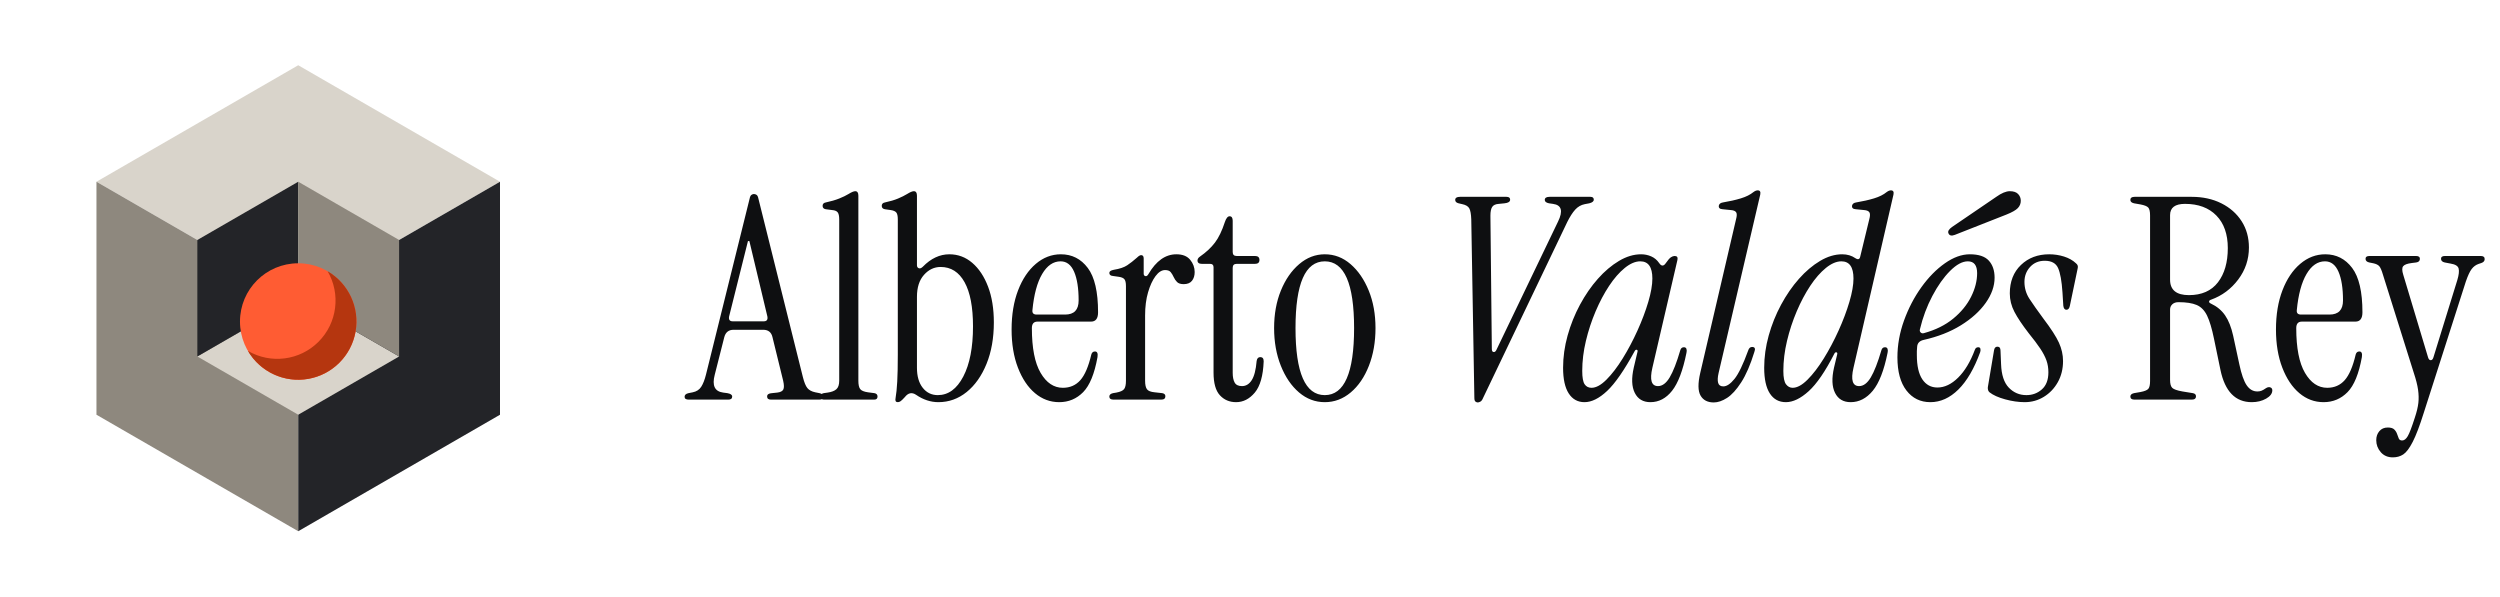
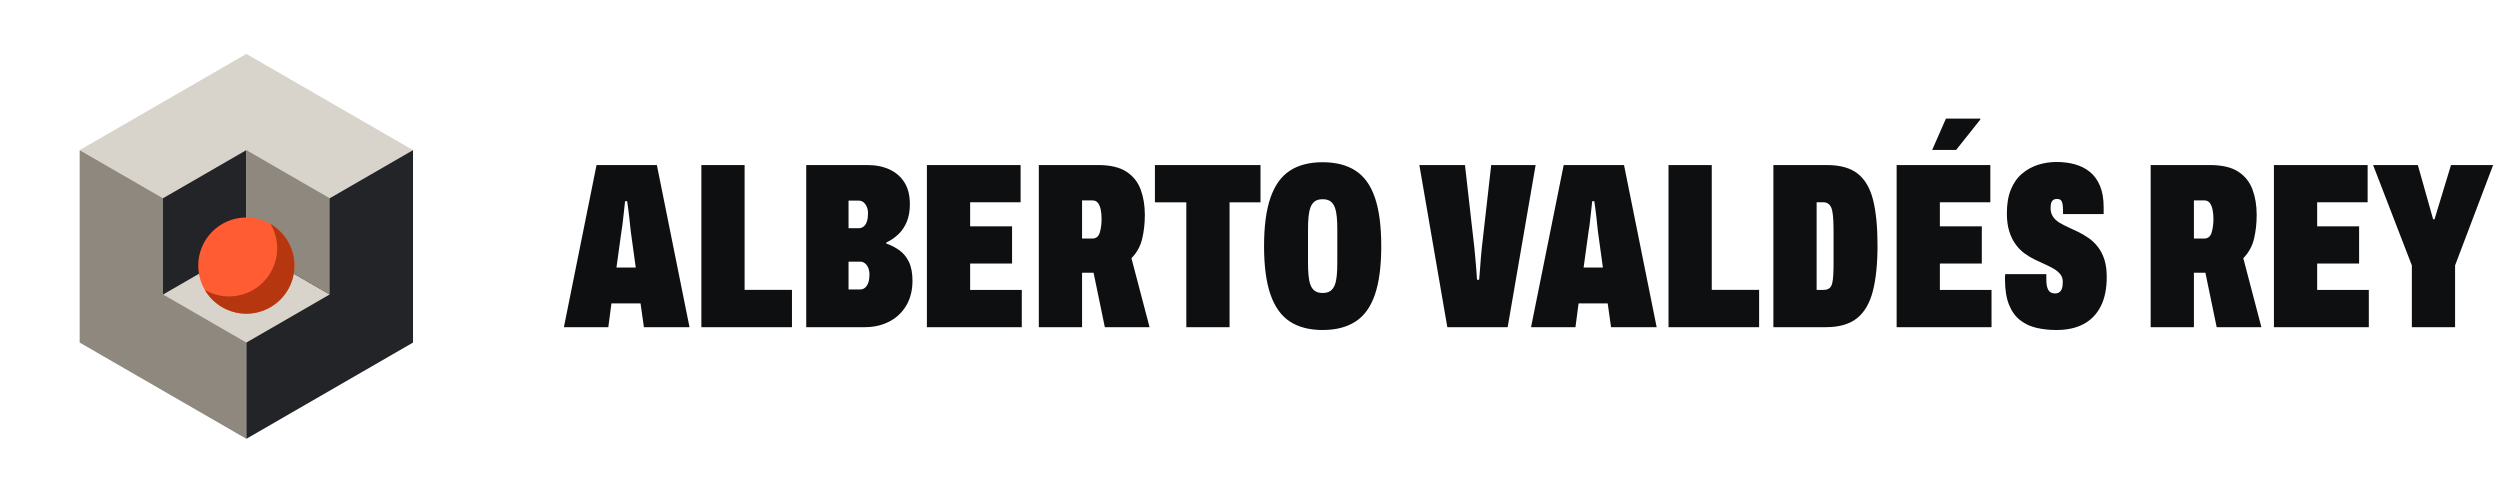
- <svg xmlns="http://www.w3.org/2000/svg" viewBox="0 0 1073 256" role="img" aria-labelledby="t">
+ <svg xmlns="http://www.w3.org/2000/svg" viewBox="0 0 1299 256" role="img" aria-labelledby="t">
  <g id="symbol">
    <polygon fill="#d9d4cb" points="128.00,28.00 214.60,78.00 128.00,128.00 41.40,78.00" />
    <polygon fill="#8e887e" points="41.40,78.00 128.00,128.00 128.00,228.00 41.40,178.00" />
    <polygon fill="#232428" points="214.60,78.00 128.00,128.00 128.00,228.00 214.60,178.00" />
    <polygon fill="#d9d4cb" points="128.00,178.00 84.70,153.00 128.00,128.00 171.30,153.00" />
    <polygon fill="#232428" points="128.00,78.00 84.70,103.00 84.70,153.00 128.00,128.00" />
    <polygon fill="#8e887e" points="128.00,78.00 171.30,103.00 171.30,153.00 128.00,128.00" />
    <circle fill="#ff5c33" cx="128.00" cy="138.00" r="25.00" />
    <path fill="#b5360f" d="M140.60 116.40 A25.00 25.00 0 1 1 106.40 150.60 A25.00 25.00 0 0 0 140.60 116.40 Z" />
  </g>
  <g id="wordmark" fill="#0e0f11">
-     <path d="M295.637 171.52Q293.824 171.52 293.824 170.311Q293.824 169.102 295.516 168.74L297.33 168.377Q299.748 167.893 300.956 166.02Q302.165 164.146 303.012 160.761L321.749 85.205Q321.991 83.996 322.535 83.634Q323.079 83.271 323.563 83.271Q324.167 83.271 324.711 83.634Q325.255 83.996 325.497 85.205L344.597 161.849Q345.444 165.234 346.532 166.564Q347.62 167.893 349.916 168.377L351.73 168.74Q353.422 169.102 353.422 170.311Q353.422 171.52 351.609 171.52H330.937Q329.244 171.52 329.244 170.19Q329.244 168.86 331.3 168.74L333.596 168.498Q335.652 168.256 336.196 167.168Q336.74 166.08 336.135 163.42L331.541 144.683Q330.816 141.54 327.552 141.54H314.859Q311.716 141.54 310.869 144.683L306.759 160.882Q304.946 167.772 310.386 168.498L312.199 168.74Q314.254 169.102 314.254 170.19Q314.254 171.52 312.562 171.52ZM314.496 137.913H327.794Q329.728 137.913 329.365 135.858L321.628 103.46H321.024L312.924 135.858Q312.562 137.913 314.496 137.913Z M353.664 171.52Q352.213 171.52 352.213 170.19Q352.213 168.981 353.543 168.74L355.236 168.498Q357.774 168.135 358.983 167.047Q360.192 165.959 360.192 163.42V94.151Q360.192 91.975 359.527 91.129Q358.862 90.283 357.17 90.162L354.389 89.799Q353.06 89.557 353.06 88.348Q353.06 87.14 354.389 86.898Q357.774 86.172 360.192 85.205Q362.61 84.238 364.181 83.271Q366.116 82.062 367.083 82.062Q368.412 82.062 368.412 83.996V163.42Q368.412 165.959 369.198 166.987Q369.984 168.014 372.523 168.377L375.303 168.74Q376.633 168.981 376.633 170.19Q376.633 171.52 375.182 171.52Z M402.745 172.608Q397.788 172.608 393.195 169.465Q390.535 167.652 388.359 170.432Q387.15 171.762 386.546 172.185Q385.941 172.608 385.337 172.608Q384.007 172.608 384.37 170.916Q384.853 168.135 385.095 163.783Q385.337 159.431 385.337 152.178V94.151Q385.337 91.975 384.672 91.189Q384.007 90.404 382.315 90.162L379.776 89.799Q378.446 89.557 378.446 88.348Q378.446 87.14 379.776 86.898Q383.161 86.172 385.458 85.205Q387.755 84.238 389.326 83.271Q391.26 82.062 392.228 82.062Q393.557 82.062 393.557 83.996V113.856Q393.557 114.823 394.343 115.125Q395.129 115.428 396.096 114.46Q401.294 109.141 407.46 109.141Q413.02 109.141 417.312 112.828Q421.604 116.516 424.082 123.044Q426.56 129.572 426.56 138.396Q426.56 148.43 423.417 156.167Q420.274 163.904 414.894 168.256Q409.515 172.608 402.745 172.608ZM402.503 169.586Q409.273 169.586 413.444 161.607Q417.614 153.628 417.614 140.089Q417.614 127.637 413.988 121.109Q410.361 114.581 403.712 114.581Q399.602 114.581 396.58 117.966Q393.557 121.351 393.557 127.396V157.86Q393.557 163.3 396.036 166.443Q398.514 169.586 402.503 169.586Z M454.606 172.608Q448.804 172.608 444.21 168.74Q439.616 164.871 436.896 157.799Q434.176 150.727 434.176 141.419Q434.176 131.868 436.956 124.615Q439.737 117.362 444.572 113.252Q449.408 109.141 455.332 109.141Q462.464 109.141 466.876 115.004Q471.289 120.868 471.289 134.044Q471.289 138.034 468.267 138.034H445.298Q442.88 138.034 442.88 140.814Q442.88 153.628 446.628 160.036Q450.375 166.443 456.178 166.443Q460.772 166.443 463.673 163.179Q466.574 159.915 468.388 152.178Q468.75 150.848 469.959 150.848Q471.41 150.848 471.047 153.266Q469.113 164.025 464.882 168.316Q460.651 172.608 454.606 172.608ZM444.935 135.012H457.145Q462.948 135.012 462.948 128.967Q462.948 121.109 461.013 116.636Q459.079 112.164 455.211 112.164Q450.496 112.164 447.292 117.604Q444.089 123.044 443.122 133.077Q442.88 135.012 444.935 135.012Z M492.928 117.604Q497.884 109.141 504.896 109.141Q508.885 109.141 510.82 111.499Q512.754 113.856 512.754 116.757Q512.754 119.054 511.605 120.505Q510.457 121.956 508.039 121.956Q506.105 121.956 505.198 121.049Q504.292 120.142 503.748 118.933Q503.204 117.724 502.478 116.818Q501.753 115.911 500.06 115.911Q497.884 115.911 495.95 118.51Q494.016 121.109 492.747 125.461Q491.477 129.813 491.477 135.374V163.42Q491.477 165.959 492.263 167.047Q493.049 168.135 495.588 168.377L498.852 168.74Q500.181 168.981 500.181 170.069Q500.181 171.52 498.368 171.52H477.938Q476.124 171.52 476.124 170.19Q476.124 169.102 477.696 168.74L479.147 168.498Q481.685 168.014 482.471 166.987Q483.257 165.959 483.257 163.42V122.802Q483.257 120.626 482.592 119.84Q481.927 119.054 480.235 118.812L477.696 118.45Q476.124 118.329 476.124 117.12Q476.124 116.153 478.059 115.79Q481.806 115.186 483.801 113.856Q485.796 112.526 487.972 110.592Q489.06 109.504 489.785 109.504Q490.873 109.504 490.873 110.955V117.483Q490.873 118.329 491.598 118.51Q492.324 118.692 492.928 117.604Z M530.524 172.608Q526.293 172.608 523.573 169.646Q520.853 166.684 520.853 159.915V114.702Q520.853 113.252 519.403 113.252H515.897Q513.963 113.252 513.963 111.801Q513.963 110.834 515.051 110.108Q519.04 107.328 521.458 104.124Q523.876 100.921 525.689 95.36Q526.535 92.821 527.744 92.821Q529.074 92.821 529.074 94.756V108.174Q529.074 109.867 530.766 109.867H538.624Q540.558 109.867 540.558 111.559Q540.558 113.252 538.624 113.252H530.766Q529.074 113.252 529.074 114.944V160.036Q529.074 162.695 529.92 164.206Q530.766 165.717 533.063 165.717Q535.602 165.717 537.234 163.179Q538.866 160.64 539.349 154.958Q539.591 153.266 540.921 153.266Q542.372 153.266 542.372 155.079Q542.009 164.388 538.564 168.498Q535.118 172.608 530.524 172.608Z M568.604 172.608Q562.439 172.608 557.543 168.437Q552.647 164.267 549.746 157.013Q546.844 149.76 546.844 140.814Q546.844 131.868 549.746 124.736Q552.647 117.604 557.604 113.372Q562.56 109.141 568.604 109.141Q574.77 109.141 579.666 113.372Q584.562 117.604 587.463 124.736Q590.364 131.868 590.364 140.814Q590.364 149.76 587.524 157.013Q584.683 164.267 579.726 168.437Q574.77 172.608 568.604 172.608ZM568.604 169.586Q581.177 169.586 581.177 140.814Q581.177 112.164 568.604 112.164Q556.032 112.164 556.032 140.814Q556.032 169.586 568.604 169.586Z M634.247 172.729Q633.764 172.729 633.28 172.366Q632.796 172.004 632.796 170.795L631.467 94.151Q631.346 90.766 630.62 89.436Q629.895 88.107 627.598 87.623L626.027 87.26Q624.576 86.898 624.576 85.81Q624.576 84.48 626.631 84.48H646.578Q648.149 84.48 648.149 85.689Q648.149 87.019 645.732 87.26L643.314 87.502Q641.259 87.623 640.473 88.772Q639.687 89.92 639.687 92.58L640.292 149.76Q640.292 150.969 641.017 151.09Q641.742 151.211 642.226 150.244L668.7 95.118Q672.085 88.228 666.524 87.502L664.832 87.26Q663.019 86.898 663.019 85.81Q663.019 84.48 665.074 84.48H682.603Q684.053 84.48 684.053 85.689Q684.053 86.777 682.119 87.26L680.185 87.623Q677.767 88.107 676.075 89.98Q674.382 91.854 672.69 95.239L636.544 170.795Q636.06 172.004 635.396 172.366Q634.731 172.729 634.247 172.729Z M680.064 172.608Q675.712 172.608 673.294 168.86Q670.876 165.113 670.876 157.86Q670.876 150.969 672.811 144.018Q674.745 137.067 678.13 130.78Q681.515 124.494 685.806 119.659Q690.098 114.823 694.873 111.982Q699.648 109.141 704.363 109.141Q706.66 109.141 708.715 110.048Q710.77 110.955 712.1 112.889Q712.825 113.977 713.55 113.977Q714.276 113.977 715.001 112.889Q716.331 110.955 717.177 110.411Q718.023 109.867 718.748 109.867Q720.32 109.867 719.957 111.559L709.198 157.86Q707.385 165.717 711.616 165.717Q714.396 165.717 716.633 161.97Q718.869 158.222 721.166 150.364Q721.529 149.035 722.738 149.035Q723.584 149.035 723.826 149.76Q724.068 150.485 723.826 151.452Q721.529 162.816 717.66 167.712Q713.792 172.608 708.352 172.608Q703.637 172.608 701.643 168.619Q699.648 164.629 701.22 157.739L702.791 151.09Q703.033 150.244 702.489 150.123Q701.945 150.002 701.582 150.727Q694.933 162.937 689.796 167.772Q684.658 172.608 680.064 172.608ZM683.086 166.443Q685.988 166.443 689.493 162.937Q692.999 159.431 696.444 153.87Q699.89 148.309 702.791 141.902Q705.692 135.495 707.445 129.572Q709.198 123.648 709.198 119.538Q709.198 112.164 704 112.164Q700.857 112.164 697.351 115.004Q693.845 117.845 690.642 122.681Q687.438 127.516 684.839 133.621Q682.24 139.726 680.668 146.315Q679.097 152.903 679.097 159.189Q679.097 163.42 680.124 164.932Q681.152 166.443 683.086 166.443Z M735.552 172.729Q731.563 172.729 729.87 169.767Q728.178 166.805 729.749 160.036L745.102 94.151Q745.707 91.975 745.163 91.129Q744.619 90.283 742.926 90.162L739.3 89.799Q737.486 89.678 737.728 88.228Q737.97 87.14 739.42 86.898Q743.772 86.172 747.157 85.145Q750.542 84.117 752.597 82.425Q753.564 81.7 754.411 81.7Q755.861 81.7 755.499 83.513L737.607 160.156Q737.003 162.816 737.426 164.327Q737.849 165.838 739.662 165.838Q741.838 165.838 744.437 162.635Q747.036 159.431 750.3 150.485Q750.784 148.914 751.993 148.914Q753.806 148.914 752.96 151.09Q750.421 159.31 747.339 164.085Q744.256 168.86 741.234 170.795Q738.212 172.729 735.552 172.729Z M766.5 172.608Q762.027 172.608 759.609 168.86Q757.191 165.113 757.191 157.86Q757.191 150.969 759.125 144.018Q761.06 137.067 764.444 130.78Q767.829 124.494 772.121 119.659Q776.412 114.823 781.188 111.982Q785.963 109.141 790.677 109.141Q793.941 109.141 796.359 110.834Q798.052 111.922 798.414 110.108L802.283 94.151Q802.887 91.975 802.343 91.129Q801.799 90.283 800.107 90.162L796.48 89.799Q794.667 89.678 794.908 88.228Q795.15 87.14 796.601 86.898Q800.953 86.172 804.338 85.145Q807.723 84.117 809.778 82.425Q810.745 81.7 811.591 81.7Q813.042 81.7 812.679 83.513L795.513 157.86Q793.7 165.717 797.931 165.717Q800.711 165.717 802.948 161.97Q805.184 158.222 807.481 150.364Q807.844 149.035 809.052 149.035Q809.899 149.035 810.14 149.76Q810.382 150.485 810.14 151.452Q807.844 162.816 803.794 167.712Q799.744 172.608 794.304 172.608Q789.589 172.608 787.595 168.619Q785.6 164.629 787.172 157.739L788.501 152.178Q788.743 151.332 788.199 151.211Q787.655 151.09 787.292 151.815Q781.49 163.179 776.292 167.893Q771.093 172.608 766.5 172.608ZM769.401 166.443Q772.302 166.443 775.808 162.937Q779.314 159.431 782.759 153.87Q786.204 148.309 789.106 141.902Q792.007 135.495 793.76 129.572Q795.513 123.648 795.513 119.538Q795.513 112.164 790.315 112.164Q787.172 112.164 783.666 115.004Q780.16 117.845 776.956 122.681Q773.753 127.516 771.154 133.621Q768.555 139.726 766.983 146.315Q765.412 152.903 765.412 159.189Q765.412 163.42 766.56 164.932Q767.708 166.443 769.401 166.443Z M828.516 172.608Q822.108 172.608 818.24 167.591Q814.372 162.574 814.372 153.387Q814.372 145.408 817.212 137.55Q820.053 129.692 824.647 123.285Q829.241 116.878 834.741 113.01Q840.242 109.141 845.44 109.141Q851.122 109.141 853.6 111.861Q856.078 114.581 856.078 119.175Q856.078 124.615 852.27 129.995Q848.462 135.374 841.632 139.605Q834.802 143.836 825.614 145.892Q822.955 146.496 822.834 148.914Q822.713 149.76 822.713 150.667Q822.713 151.573 822.713 152.42Q822.713 159.31 825.07 162.816Q827.428 166.322 831.538 166.322Q836.132 166.322 840.423 162.091Q844.715 157.86 847.616 150.123Q847.979 149.035 849.067 149.035Q849.792 149.035 849.973 149.639Q850.155 150.244 849.913 151.09Q846.044 161.728 840.544 167.168Q835.044 172.608 828.516 172.608ZM824.043 141.298Q823.801 142.144 824.345 142.688Q824.889 143.232 825.735 142.99Q833.23 140.935 838.308 136.764Q843.385 132.594 845.984 127.396Q848.583 122.197 848.583 117.241Q848.583 112.164 844.594 112.164Q841.088 112.164 836.978 116.274Q832.868 120.384 829.362 127.033Q825.856 133.682 824.043 141.298ZM839.033 100.8Q836.857 101.646 836.252 100.075Q835.769 98.866 837.824 97.415L856.804 84.48Q860.188 82.062 862.606 82.062Q865.024 82.062 866.172 83.271Q867.321 84.48 867.321 86.172Q867.321 87.986 866.052 89.316Q864.782 90.645 861.156 92.096Z M869.013 172.608Q865.024 172.608 860.612 171.399Q856.199 170.19 853.902 168.377Q853.056 167.652 853.177 166.201L855.836 150.364Q856.078 148.793 857.287 148.793Q858.617 148.793 858.617 150.485L858.859 156.288Q859.1 163.179 862.183 166.382Q865.266 169.586 869.739 169.586Q873.607 169.586 876.388 167.108Q879.168 164.629 879.168 159.794Q879.168 157.013 878.322 154.656Q877.476 152.299 875.662 149.579Q873.849 146.859 870.706 142.99Q866.596 137.671 864.601 133.863Q862.606 130.055 862.606 125.945Q862.606 118.329 867.381 113.735Q872.156 109.141 879.531 109.141Q882.795 109.141 885.877 110.108Q888.96 111.076 891.015 113.01Q892.103 113.856 891.74 115.186L888.356 131.385Q887.993 132.956 886.905 132.956Q885.817 132.956 885.575 131.264L885.212 125.461Q884.729 118.208 883.339 115.065Q881.948 111.922 877.596 111.922Q873.728 111.922 871.31 114.581Q868.892 117.241 868.892 120.988Q868.892 124.978 871.068 128.302Q873.244 131.627 876.992 136.704Q881.948 143.232 883.701 147.1Q885.454 150.969 885.454 154.958Q885.454 160.036 883.218 164.025Q880.981 168.014 877.234 170.311Q873.486 172.608 869.013 172.608Z M966.45 172.608Q955.932 172.608 953.031 158.827L950.251 145.408Q948.921 138.88 947.289 135.495Q945.657 132.11 942.816 130.901Q939.975 129.692 935.019 129.692Q933.326 129.692 932.359 130.599Q931.392 131.506 931.392 132.836V163.058Q931.392 165.596 932.359 166.503Q933.326 167.41 936.711 168.014L941.184 168.74Q942.514 168.981 942.514 170.069Q942.514 171.52 940.7 171.52H916.16Q914.347 171.52 914.347 170.19Q914.347 169.102 915.918 168.74L918.699 168.256Q921.237 167.772 922.023 166.926Q922.809 166.08 922.809 163.541V92.459Q922.809 89.92 922.023 89.074Q921.237 88.228 918.699 87.744L915.918 87.26Q914.347 86.898 914.347 85.81Q914.347 84.48 916.16 84.48H940.7Q947.833 84.48 953.394 87.26Q958.955 90.041 962.098 94.937Q965.241 99.833 965.241 106.24Q965.241 113.856 960.647 119.961Q956.053 126.066 949.042 128.604Q948.196 128.846 948.135 129.39Q948.075 129.934 948.921 130.297Q952.789 132.11 955.026 135.374Q957.262 138.638 958.471 144.078L961.131 156.409Q962.46 162.695 964.274 165.355Q966.087 168.014 968.868 168.014Q969.835 168.014 970.62 167.712Q971.406 167.41 972.615 166.564Q973.582 165.959 974.428 166.261Q975.275 166.564 975.275 167.531Q975.275 169.586 972.615 171.097Q969.956 172.608 966.45 172.608ZM939.492 126.67Q947.712 126.67 951.943 121.17Q956.174 115.669 956.174 106.482Q956.174 97.536 951.278 92.519Q946.382 87.502 937.799 87.502Q931.392 87.502 931.392 92.338V120.021Q931.392 126.67 939.492 126.67Z M997.276 172.608Q991.474 172.608 986.88 168.74Q982.286 164.871 979.566 157.799Q976.846 150.727 976.846 141.419Q976.846 131.868 979.627 124.615Q982.407 117.362 987.243 113.252Q992.078 109.141 998.002 109.141Q1005.134 109.141 1009.547 115.004Q1013.959 120.868 1013.959 134.044Q1013.959 138.034 1010.937 138.034H987.968Q985.55 138.034 985.55 140.814Q985.55 153.628 989.298 160.036Q993.045 166.443 998.848 166.443Q1003.442 166.443 1006.343 163.179Q1009.244 159.915 1011.058 152.178Q1011.42 150.848 1012.629 150.848Q1014.08 150.848 1013.717 153.266Q1011.783 164.025 1007.552 168.316Q1003.321 172.608 997.276 172.608ZM987.605 135.012H999.815Q1005.618 135.012 1005.618 128.967Q1005.618 121.109 1003.684 116.636Q1001.749 112.164 997.881 112.164Q993.166 112.164 989.963 117.604Q986.759 123.044 985.792 133.077Q985.55 135.012 987.605 135.012Z M1027.015 196.302Q1023.751 196.302 1021.817 194.066Q1019.883 191.829 1019.883 188.928Q1019.883 186.631 1021.212 185.06Q1022.542 183.488 1024.839 183.488Q1026.773 183.488 1027.62 184.334Q1028.466 185.18 1028.828 186.268Q1029.191 187.356 1029.554 188.203Q1029.916 189.049 1031.004 189.049Q1032.334 189.049 1033.422 187.175Q1034.51 185.301 1036.444 179.257Q1037.653 175.63 1037.956 172.971Q1038.258 170.311 1037.835 167.289Q1037.412 164.267 1035.961 159.915L1022.784 117.966Q1021.938 115.065 1021.152 114.219Q1020.366 113.372 1018.674 113.01L1016.86 112.647Q1015.289 112.284 1015.289 111.076Q1015.289 109.867 1016.981 109.867H1036.928Q1038.62 109.867 1038.62 111.076Q1038.62 112.405 1037.049 112.647L1035.115 112.889Q1032.213 113.252 1031.428 114.279Q1030.642 115.307 1031.488 117.966L1042.126 153.387Q1042.489 154.596 1043.275 154.596Q1044.06 154.596 1044.423 153.387L1054.699 120.142Q1055.666 116.878 1055.243 115.246Q1054.82 113.614 1051.797 113.131L1049.259 112.647Q1047.687 112.284 1047.687 111.076Q1047.687 109.867 1049.38 109.867H1064.732Q1066.425 109.867 1066.425 111.196Q1066.425 112.405 1064.974 112.889L1063.886 113.252Q1062.073 113.856 1060.864 115.428Q1059.655 116.999 1058.325 120.868L1040.313 177.081Q1037.653 185.543 1035.538 189.653Q1033.422 193.764 1031.488 195.033Q1029.554 196.302 1027.015 196.302Z" />
+     <path d="M293 170 309.96 85.76H341.31L358.27 170H334.57L332.83 157.64H317.7L316.08 170ZM320.31 139.02H330.34L327.75 120.24Q327.62 119.13 327.43 117.29Q327.24 115.45 326.99 113.18Q326.74 110.92 326.43 108.65Q326.12 106.39 325.88 104.55H324.78Q324.53 106.88 324.22 109.75Q323.9 112.63 323.59 115.39Q323.28 118.15 322.9 120.24ZM364.43 170V85.76H386.9V150.62H411.51V170ZM418.92 170V85.76H450.71Q457.32 85.76 462.28 88.09Q467.25 90.42 470.01 94.89Q472.77 99.36 472.77 106.09Q472.77 111.36 471.17 115.22Q469.57 119.08 466.81 121.71Q464.05 124.33 460.5 126.04V126.53Q464.3 127.87 467.37 130.08Q470.44 132.29 472.28 136.09Q474.12 139.89 474.12 145.9Q474.12 153.24 470.94 158.68Q467.75 164.13 462.12 167.06Q456.49 170 449.27 170ZM440.9 150.41H446.97Q449.07 150.41 450.42 148.45Q451.77 146.49 451.77 142.57Q451.77 140.73 451.15 139.2Q450.54 137.67 449.43 136.82Q448.33 135.96 446.97 135.96H440.9ZM440.9 118.57H446.22Q447.7 118.57 448.8 117.65Q449.91 116.73 450.46 115.02Q451.02 113.31 451.02 110.73Q451.02 108.04 449.66 106.14Q448.31 104.24 446.22 104.24H440.9ZM481.62 170V85.76H530.31V105.11H504.08V117.59H525.87V136.94H504.08V150.64H530.92V170ZM539.77 170V85.76H570.56Q579.99 85.76 585.26 89.19Q590.54 92.62 592.7 98.5Q594.86 104.38 594.86 111.61Q594.86 118.24 593.48 124.06Q592.1 129.88 587.9 134.16L597.31 170H574.07L568.22 141.71H562.24V170ZM562.24 123.95H567.57Q570.51 123.95 571.45 120.83Q572.38 117.72 572.38 113.8Q572.38 111.1 571.95 108.96Q571.51 106.82 570.52 105.48Q569.53 104.13 567.57 104.13H562.24ZM616.41 170V105.13H600.1V85.76H654.96V105.13H638.88V170ZM687.25 171.47Q676.91 171.47 670.19 167.05Q663.47 162.64 660.14 153.03Q656.8 143.41 656.8 127.88Q656.8 112.34 660.14 102.73Q663.47 93.11 670.19 88.7Q676.91 84.29 687.25 84.29Q697.59 84.29 704.37 88.7Q711.15 93.11 714.42 102.73Q717.7 112.34 717.7 127.88Q717.7 143.41 714.42 153.03Q711.15 162.64 704.37 167.05Q697.59 171.47 687.25 171.47ZM687.25 152.23Q689.84 152.23 691.34 151.13Q692.83 150.02 693.59 147.99Q694.34 145.96 694.6 143.08Q694.86 140.19 694.86 136.63V119.13Q694.86 115.57 694.6 112.74Q694.34 109.91 693.59 107.82Q692.83 105.74 691.34 104.63Q689.84 103.52 687.25 103.52Q684.65 103.52 683.16 104.63Q681.66 105.74 680.91 107.82Q680.16 109.91 679.9 112.74Q679.64 115.57 679.64 119.13V136.63Q679.64 140.19 679.9 143.08Q680.16 145.96 680.91 147.99Q681.66 150.02 683.16 151.13Q684.65 152.23 687.25 152.23ZM752.03 170 737.5 85.76H761.2L766.07 128.68Q766.32 130.88 766.57 133.94Q766.82 137 767.08 140.01Q767.33 143.01 767.46 145.34H768.56Q768.82 143.01 769.01 140.01Q769.2 137.01 769.46 133.94Q769.71 130.88 769.96 128.68L774.83 85.76H797.91L783.38 170ZM795.53 170 812.49 85.76H843.84L860.8 170H837.1L835.36 157.64H820.23L818.61 170ZM822.84 139.02H832.87L830.28 120.24Q830.15 119.13 829.96 117.29Q829.77 115.45 829.53 113.18Q829.28 110.92 828.97 108.65Q828.66 106.39 828.41 104.55H827.31Q827.06 106.88 826.75 109.75Q826.43 112.63 826.12 115.39Q825.81 118.15 825.43 120.24ZM866.96 170V85.76H889.43V150.62H914.04V170ZM921.45 170V85.76H949.24Q959.58 85.76 965.26 90.23Q970.95 94.7 973.25 103.88Q975.56 113.07 975.56 127.52Q975.56 141.84 973.13 151.27Q970.71 160.7 964.9 165.35Q959.09 170 948.75 170ZM943.92 150.64H947.42Q949.29 150.64 950.42 149.84Q951.55 149.04 952 147.26Q952.45 145.47 952.58 142.71Q952.72 139.95 952.72 136.14V121.42Q952.72 117.5 952.58 114.5Q952.45 111.49 952 109.41Q951.55 107.32 950.42 106.22Q949.29 105.11 947.42 105.11H943.92ZM985.49 170V85.76H1034.18V105.11H1007.96V117.59H1029.75V136.94H1007.96V150.64H1034.8V170ZM1003.95 77.92 1011.11 61.63H1028.93L1028.97 62.12L1016.39 77.92ZM1068.56 171.47Q1063.01 171.47 1058.19 170.36Q1053.38 169.26 1049.68 166.38Q1045.98 163.5 1043.89 158.35Q1041.79 153.2 1041.79 144.99Q1041.79 144.75 1041.79 143.84Q1041.79 142.93 1041.91 142.44H1063.27Q1063.27 143.05 1063.27 143.72Q1063.27 144.39 1063.27 145Q1063.27 148.19 1063.9 149.78Q1064.53 151.38 1065.53 151.93Q1066.54 152.48 1067.8 152.48Q1068.67 152.48 1069.29 152.24Q1069.92 152 1070.42 151.51Q1070.93 151.03 1071.24 150.29Q1071.56 149.56 1071.69 148.58Q1071.82 147.6 1071.82 146.49Q1071.82 144.16 1070.59 142.57Q1069.35 140.99 1067.31 139.76Q1065.27 138.54 1062.68 137.38Q1060.08 136.23 1057.3 134.88Q1054.52 133.54 1051.92 131.64Q1049.33 129.74 1047.29 126.92Q1045.24 124.11 1044.01 120.18Q1042.77 116.26 1042.77 110.86Q1042.77 103.52 1044.87 98.43Q1046.96 93.35 1050.66 90.23Q1054.35 87.1 1058.97 85.63Q1063.59 84.16 1068.65 84.16Q1073.7 84.16 1078.14 85.39Q1082.58 86.62 1085.91 89.32Q1089.24 92.02 1091.15 96.56Q1093.06 101.09 1093.06 107.71V111.23H1071.95V109.77Q1071.95 107.69 1071.75 106.28Q1071.55 104.86 1070.92 104.12Q1070.28 103.38 1068.78 103.38Q1067.52 103.38 1066.77 103.99Q1066.01 104.61 1065.75 105.65Q1065.49 106.69 1065.49 108.16Q1065.49 110.73 1066.73 112.56Q1067.96 114.4 1070.06 115.68Q1072.17 116.96 1074.76 118.12Q1077.36 119.28 1080.08 120.62Q1082.8 121.96 1085.4 123.8Q1087.99 125.63 1090.09 128.33Q1092.19 131.02 1093.43 134.82Q1094.66 138.62 1094.66 143.89Q1094.66 153.09 1091.52 159.22Q1088.37 165.35 1082.58 168.41Q1076.79 171.47 1068.56 171.47ZM1117.49 170V85.76H1148.27Q1157.7 85.76 1162.98 89.19Q1168.26 92.62 1170.41 98.5Q1172.57 104.38 1172.57 111.61Q1172.57 118.24 1171.19 124.06Q1169.81 129.88 1165.62 134.16L1175.02 170H1151.78L1145.93 141.71H1139.96V170ZM1139.96 123.95H1145.28Q1148.22 123.95 1149.16 120.83Q1150.1 117.72 1150.1 113.8Q1150.1 111.1 1149.66 108.96Q1149.22 106.82 1148.23 105.48Q1147.24 104.13 1145.28 104.13H1139.96ZM1181.53 170V85.76H1230.22V105.11H1204V117.59H1225.79V136.94H1204V150.64H1230.84V170ZM1253.2 170V137.91L1233.06 85.76H1256.31L1264.25 113.92H1264.98L1273.54 85.76H1295.43L1275.66 137.91V170Z" />
  </g>
</svg>
